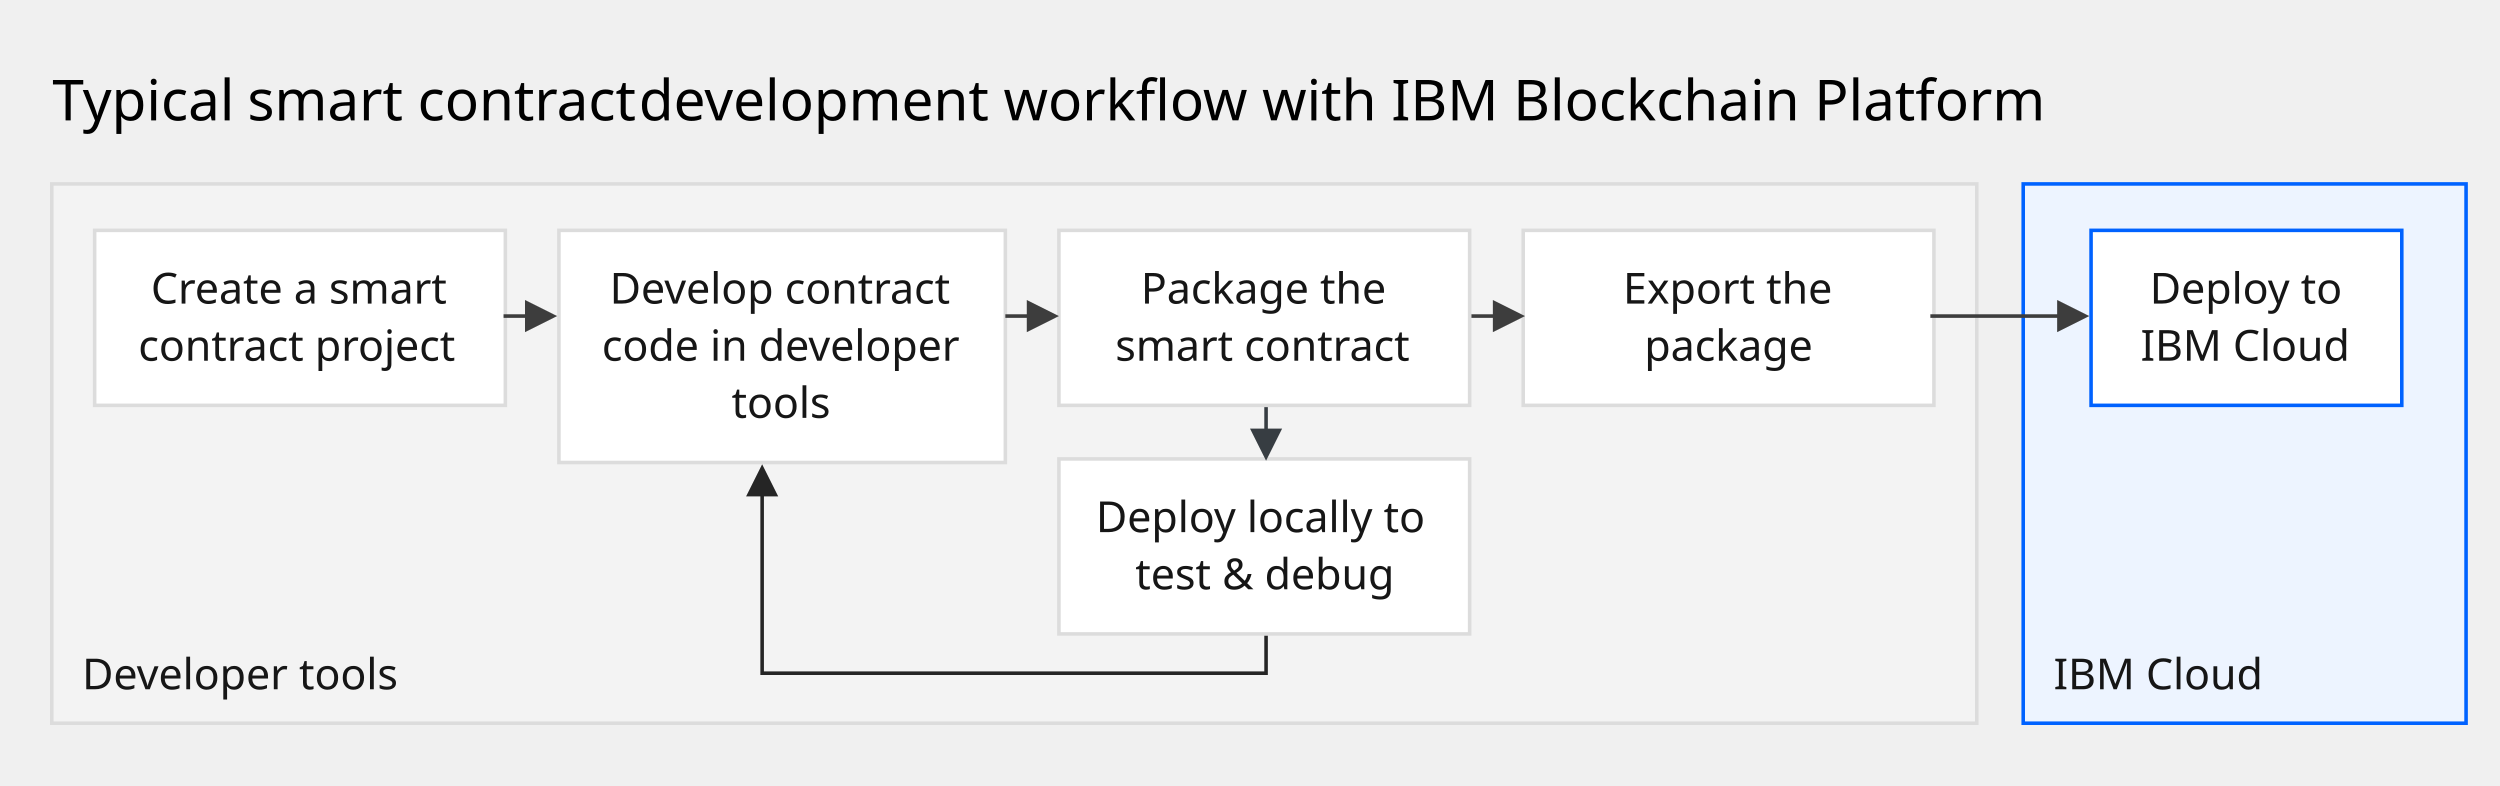
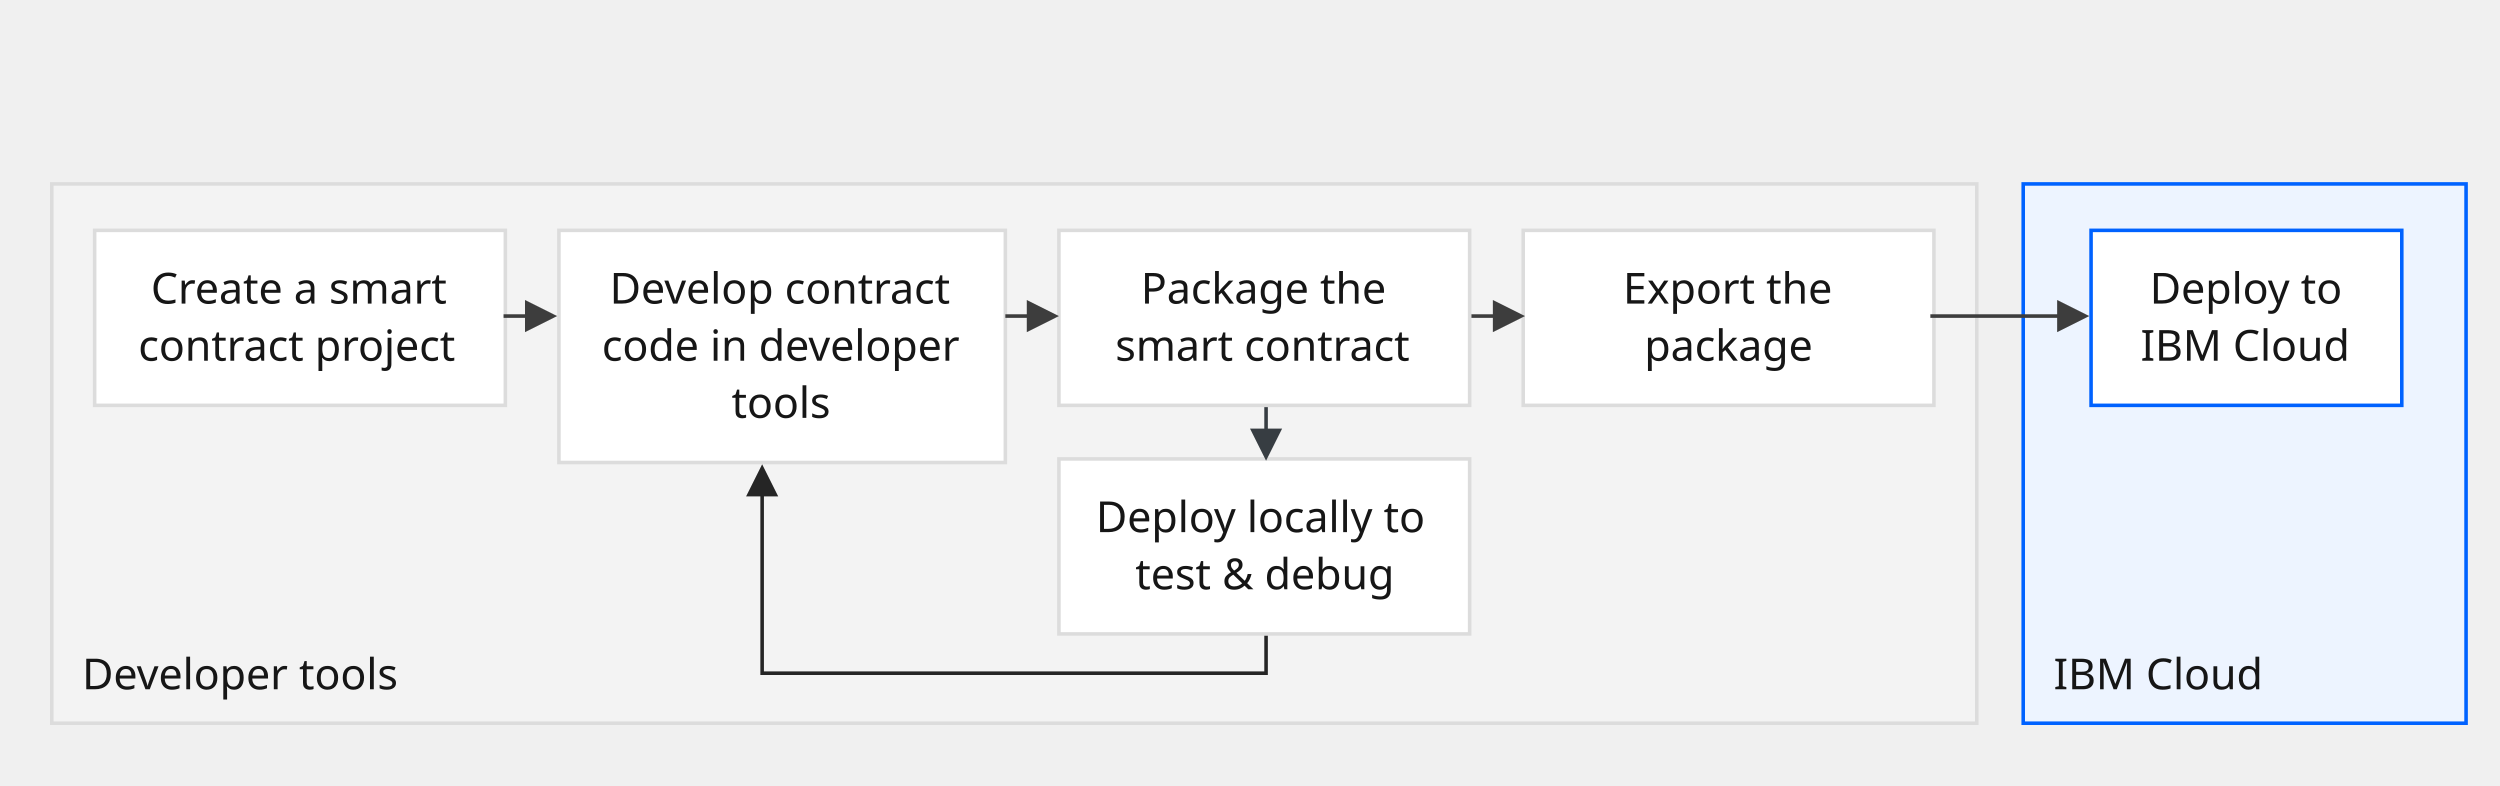
<svg xmlns="http://www.w3.org/2000/svg" version="1.1" id="Layer_1" x="0px" y="0px" viewBox="0 0 700 220" style="enable-background:new 0 0 700 220;" xml:space="preserve">
  <style type="text/css">
	.st0{fill-rule:evenodd;clip-rule:evenodd;fill:#F3F3F3;stroke:#DCDCDC;}
	.st1{fill-rule:evenodd;clip-rule:evenodd;fill:#EDF4FF;stroke:#0062FF;}
	.st2{fill-rule:evenodd;clip-rule:evenodd;fill:#FFFFFF;stroke:#DCDCDC;}
	.st3{fill:#161616;}
	.st4{font-family:'IBMPlexSans';}
	.st5{font-size:12px;}
	.st6{fill-rule:evenodd;clip-rule:evenodd;fill:#FFFFFF;stroke:#0062FF;}
	.st7{font-family:'IBMPlexSans-Medium';}
	.st8{fill:#3D3D3D;}
	.st9{fill:#373D42;}
	.st10{fill:#252525;}
	.st11{font-size:15.84px;}
	.st12{font-family:'IBMPlexSans-Bold';}
</style>
  <g id="Smart_Contract_Flow_1">
    <rect id="Rectangle-Copy" x="14.5" y="51.5" class="st0" width="539" height="151" />
    <rect id="Rectangle-Copy-7" x="566.5" y="51.5" class="st1" width="124" height="151" />
    <rect id="Rectangle-Copy-2" x="26.5" y="64.5" class="st2" width="115" height="49" />
    <rect id="Rectangle-Copy-3" x="156.5" y="64.5" class="st2" width="125" height="65" />
    <rect id="Rectangle-Copy-4" x="296.5" y="64.5" class="st2" width="115" height="49" />
    <g id="Group" transform="translate(297, 129)">
      <rect id="Rectangle-Copy-6" x="-0.5" y="-0.5" class="st2" width="115" height="49" />
      <text transform="matrix(1 0 0 1 9.868 20)" class="st3 st4 st5">Deploy locally to </text>
      <text transform="matrix(1 0 0 1 20.892 36)" class="st3 st4 st5">test &amp; debug</text>
    </g>
    <rect id="Rectangle-Copy-5" x="426.5" y="64.5" class="st2" width="115" height="49" />
    <rect id="Rectangle-Copy-8" x="585.5" y="64.5" class="st6" width="87" height="49" />
    <text transform="matrix(1 0 0 1 42.256 85)" class="st3 st4 st5">Create a smart </text>
    <text transform="matrix(1 0 0 1 38.732 101)" class="st3 st4 st5">contract project</text>
    <text transform="matrix(1 0 0 1 170.72 85)" class="st3 st4 st5">Develop contract </text>
    <text transform="matrix(1 0 0 1 168.532 101)" class="st3 st4 st5">code in developer </text>
    <text transform="matrix(1 0 0 1 204.844 117)" class="st3 st4 st5">tools</text>
    <text transform="matrix(1 0 0 1 319.456 85)" class="st3 st4 st5">Package the </text>
    <text transform="matrix(1 0 0 1 312.286 101)" class="st3 st4 st5">smart contract</text>
    <text transform="matrix(1 0 0 1 454.464 85)" class="st3 st4 st5">Export the </text>
    <text transform="matrix(1 0 0 1 460.416 101)" class="st3 st4 st5">package</text>
    <text transform="matrix(1 0 0 1 601.946 85)" class="st3 st4 st5">Deploy to</text>
    <text transform="matrix(1 0 0 1 656.0534 85)" class="st3 st4 st5"> </text>
    <text transform="matrix(1 0 0 1 599.348 101)" class="st3 st4 st5">IBM Cloud</text>
    <text transform="matrix(1 0 0 1 23 193)" class="st3 st7 st5">Developer tools</text>
    <text transform="matrix(1 0 0 1 575 193)" class="st3 st7 st5">IBM Cloud</text>
    <path id="Line" class="st8" d="M147,84l9,4.5l-9,4.5v-4h-6v-1h6V84z" />
    <path id="Line-Copy" class="st8" d="M287.5,84l9,4.5l-9,4.5v-4h-6v-1h6V84z" />
    <path id="Line-Copy-2" class="st8" d="M418,84l9,4.5l-9,4.5v-4h-6v-1h6V84z" />
    <path id="Line-Copy-5" class="st8" d="M576,84l9,4.5l-9,4.5v-4h-35.5v-1H576V84z" />
    <path id="Line-2" class="st9" d="M355,114v6h4l-4.5,9l-4.5-9h4v-6H355z" />
    <path id="Line-3" class="st10" d="M213.4,130l4.5,9h-4v49H354v-10h1v11H212.9v-50h-4L213.4,130z" />
-     <text transform="matrix(1 0 0 1 14.6709 33.7034)">
-       <tspan x="0" y="0" class="st4 st11">Typical </tspan>
-       <tspan x="54.6" y="0" class="st12 st11">smart contract</tspan>
-       <tspan x="164.2" y="0" class="st4 st11">development workflow with IBM Blockchain Platform</tspan>
-     </text>
  </g>
</svg>
